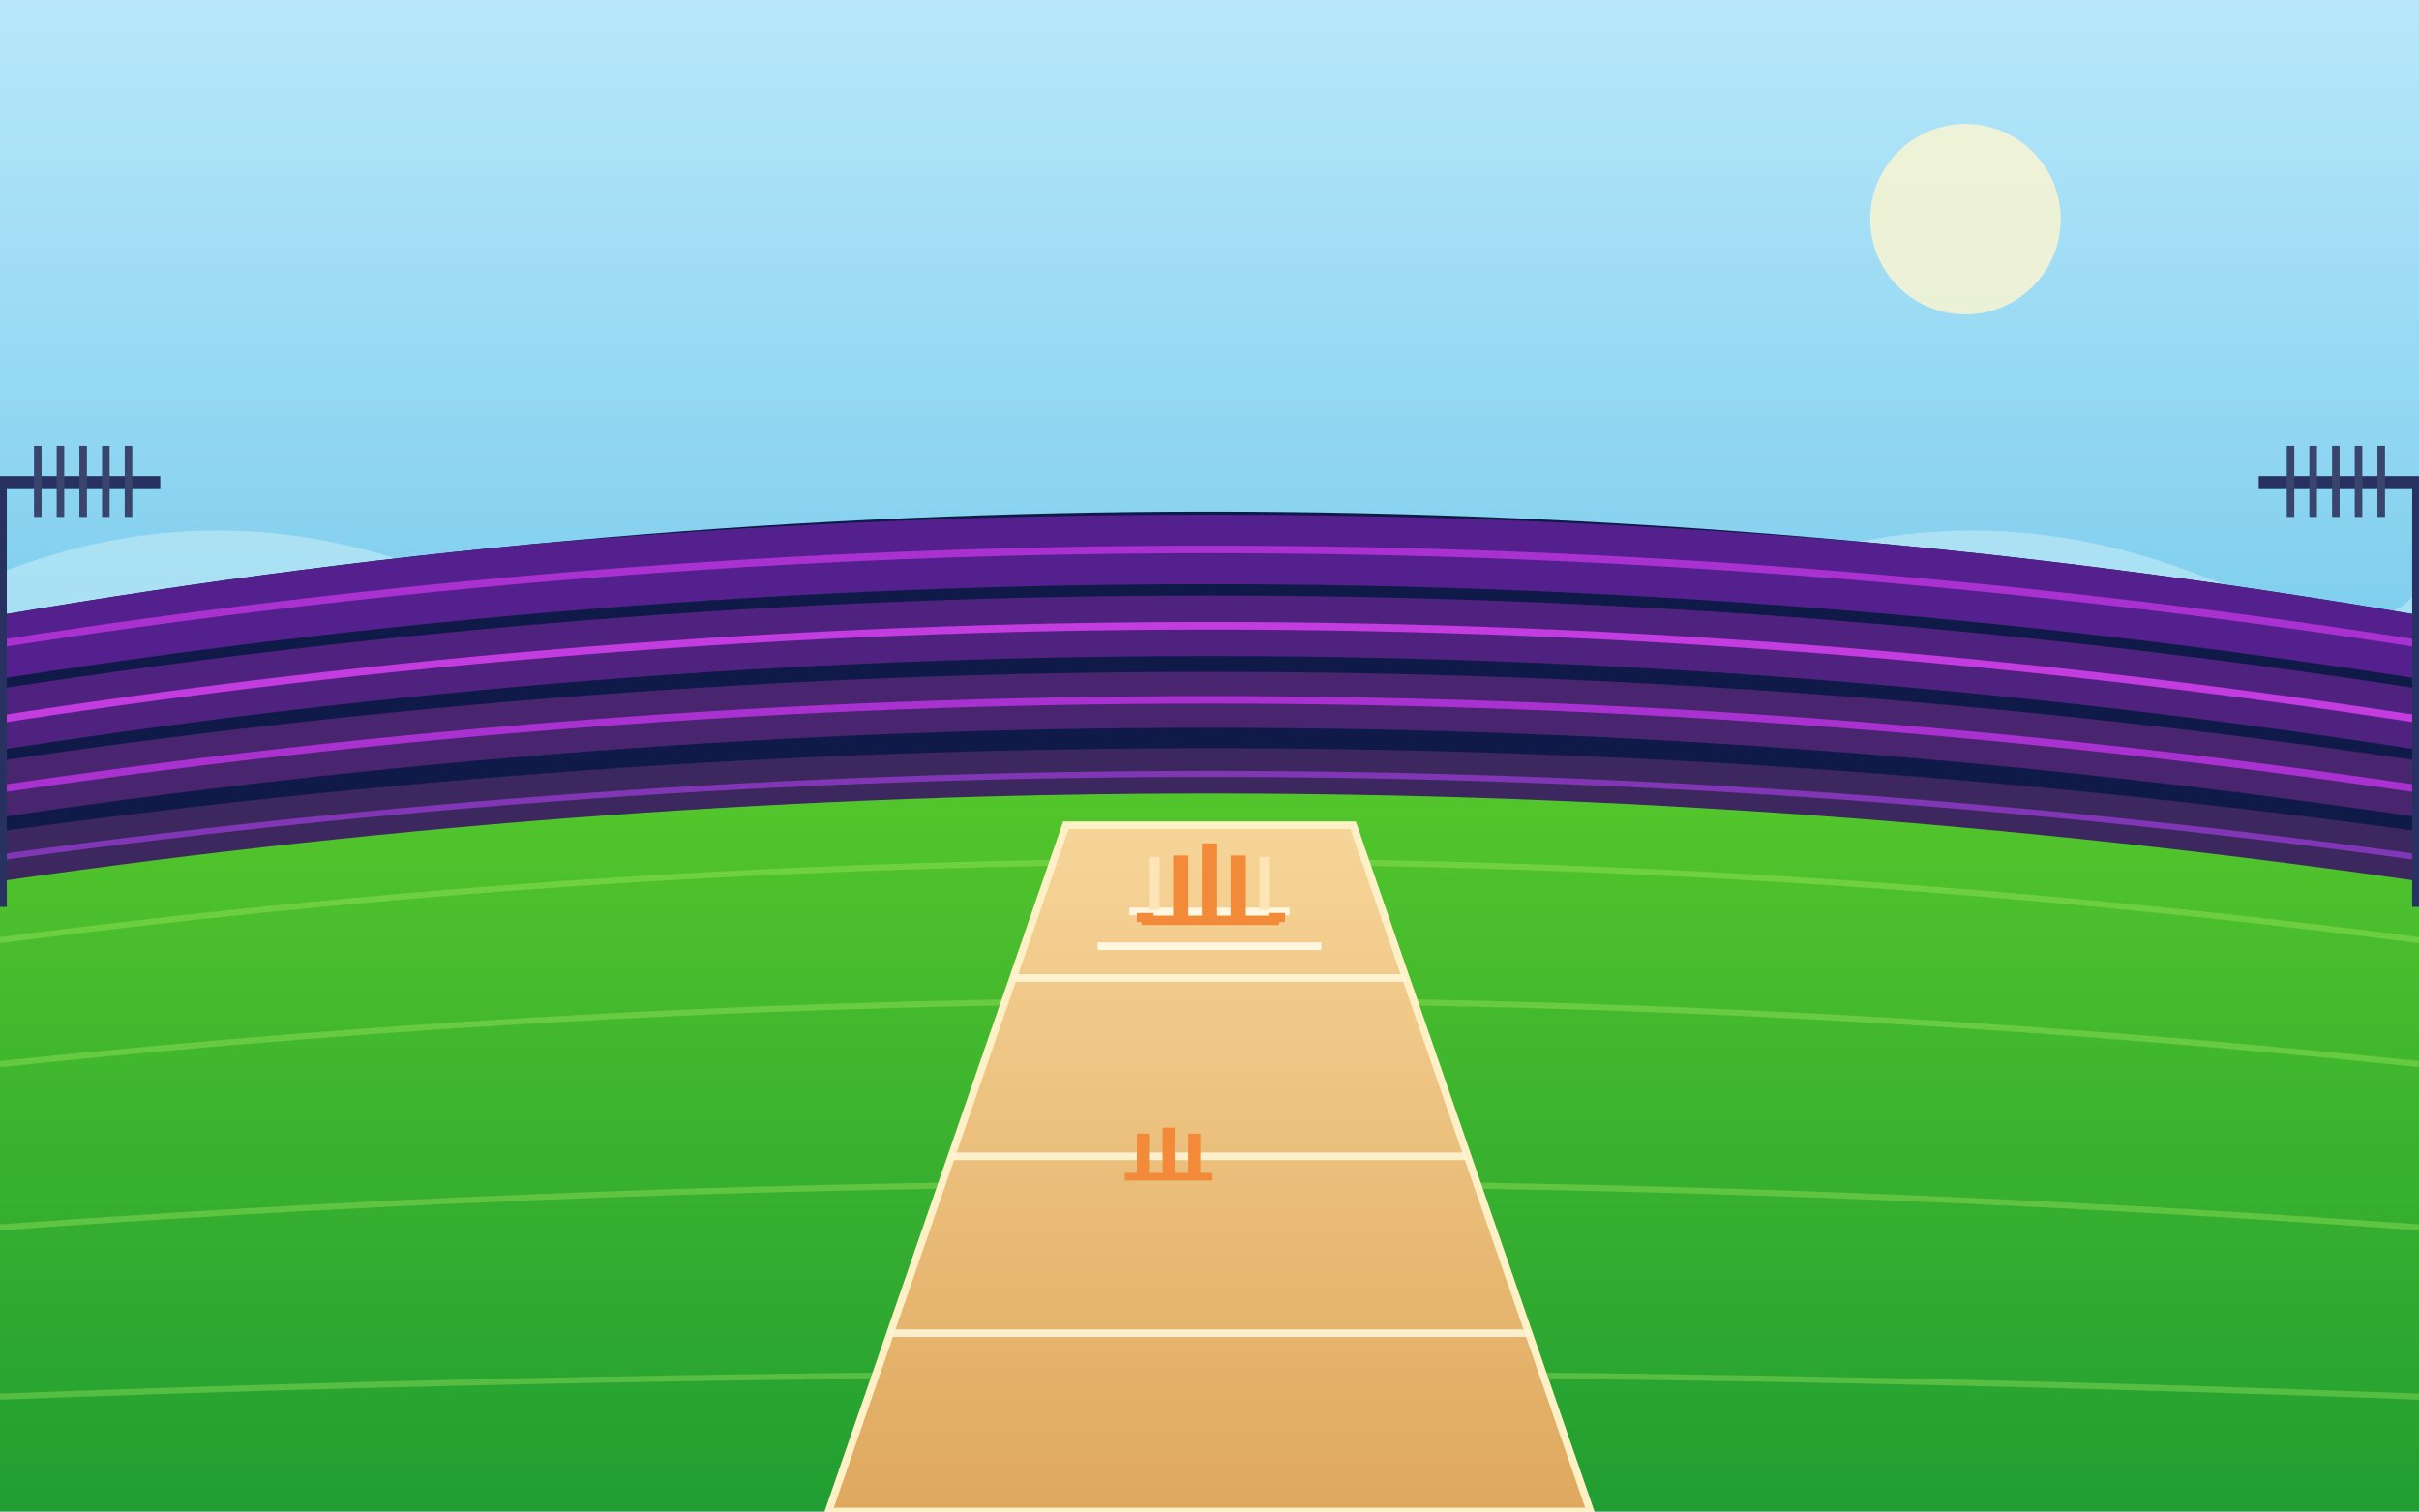
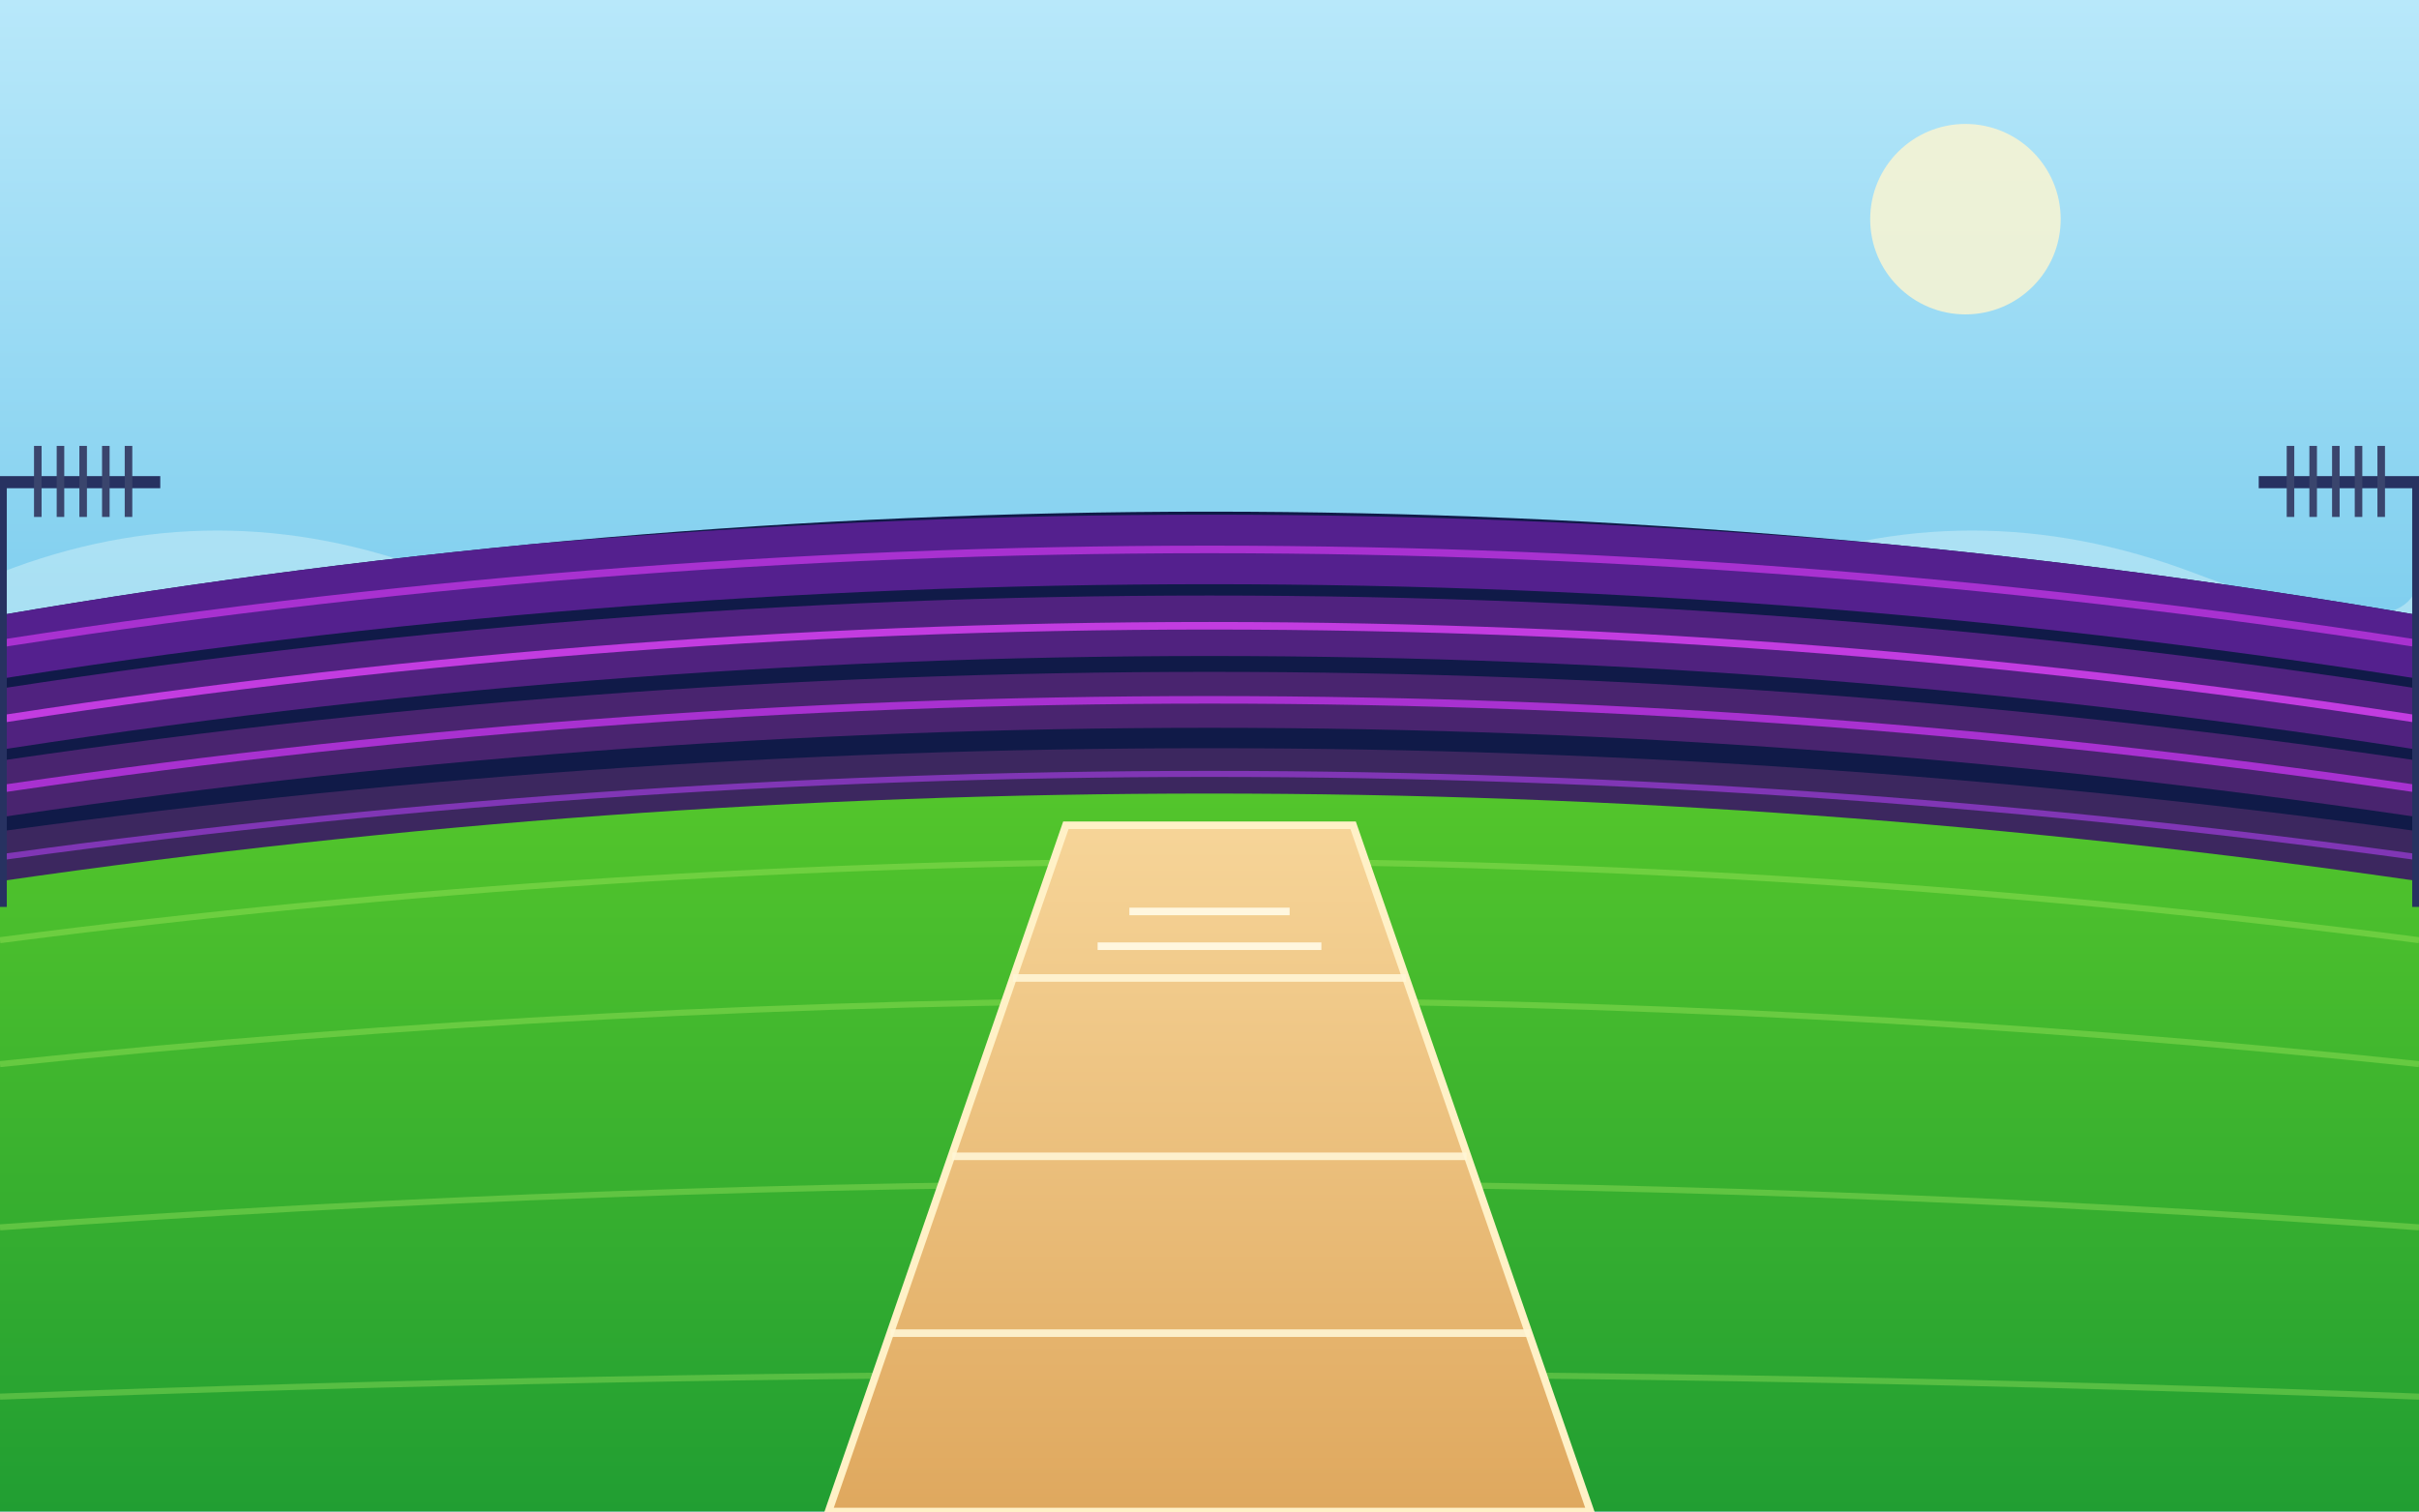
<svg xmlns="http://www.w3.org/2000/svg" width="1600" height="1000" viewBox="0 0 1600 1000" fill="none">
  <defs>
    <linearGradient id="sky" x1="800" y1="0" x2="800" y2="500" gradientUnits="userSpaceOnUse">
      <stop stop-color="#B8E8FA" />
      <stop offset="1" stop-color="#73C9EC" />
    </linearGradient>
    <linearGradient id="field" x1="800" y1="480" x2="800" y2="1000" gradientUnits="userSpaceOnUse">
      <stop stop-color="#58C92B" />
      <stop offset="1" stop-color="#219E32" />
    </linearGradient>
    <linearGradient id="pitch" x1="800" y1="530" x2="800" y2="1000" gradientUnits="userSpaceOnUse">
      <stop stop-color="#F7D69A" />
      <stop offset="1" stop-color="#DFA85E" />
    </linearGradient>
    <clipPath id="stand-clip">
      <path d="M0 347Q800 210 1600 347v258Q800 474 0 605z" />
    </clipPath>
  </defs>
  <path fill="url(#sky)" d="M0 0h1600v1000H0z" />
  <circle cx="1300" cy="145" r="63" fill="#FFF6CF" opacity=".8" />
  <path d="M0 379q143-56 289 0t291 0q143-56 289 0t291 0q143-56 291 0t149 0v108H0z" fill="#D9F3F8" opacity=".45" />
  <g transform="translate(0 60)">
    <path d="M0 347Q800 210 1600 347v258Q800 474 0 605z" fill="#101A48" />
    <g clip-path="url(#stand-clip)">
      <path d="M-20 369Q800 238 1620 369" stroke="#54208E" stroke-width="46" />
      <path d="M-20 369Q800 238 1620 369" stroke="#A831D0" stroke-width="5" />
      <path d="M-20 419Q800 289 1620 419" stroke="#50227F" stroke-width="40" />
      <path d="M-20 419Q800 289 1620 419" stroke="#C23CE0" stroke-width="5" />
      <path d="M-20 465Q800 341 1620 465" stroke="#49246F" stroke-width="37" />
      <path d="M-20 465Q800 341 1620 465" stroke="#A831D0" stroke-width="5" />
      <path d="M-20 510Q800 394 1620 510" stroke="#3C275F" stroke-width="34" />
      <path d="M-20 510Q800 394 1620 510" stroke="#8036B5" stroke-width="4" />
      <path d="M-20 552Q800 445 1620 552" stroke="#292752" stroke-width="31" />
      <path d="M-20 552Q800 445 1620 552" stroke="#8036B5" stroke-width="4" />
      <path d="M-20 600Q800 494 1620 600" stroke="#171F47" stroke-width="30" />
    </g>
  </g>
  <path d="M0 583Q800 467 1600 583v417H0z" fill="url(#field)" />
  <path d="M0 622Q800 518 1600 622M0 704Q800 620 1600 704M0 812Q800 754 1600 812M0 924Q800 894 1600 924" stroke="#B4EF68" stroke-opacity=".33" stroke-width="4" />
  <path d="M548 1000 705 546h190l157 454z" fill="url(#pitch)" />
  <path d="M548 1000 705 546h190l157 454z" stroke="#FFF1C7" stroke-width="5" />
  <path d="m670 647 260 0M630 765h340M589 882h423" stroke="#FFF5D5" stroke-width="5" opacity=".9" />
  <path d="m747 603 106 0M726 626h148" stroke="#FFF7DF" stroke-width="5" />
-   <g fill="#F28A39">
-     <path d="M776 566h10v45h-10zM795 558h10v53h-10zM814 566h10v45h-10z" />
-     <path d="M755 606h91v6h-91z" />
-     <path d="M752 604h11v6h-11zM839 604h11v6h-11z" />
-   </g>
-   <path d="M760 567h7v35h-7zM833 567h7v35h-7z" fill="#FFE5B5" />
-   <g fill="#F28A39">
-     <path d="M752 750h8v28h-8zM769 746h8v32h-8zM786 750h8v28h-8z" />
-     <path d="M744 776h58v5h-58z" />
-   </g>
  <path d="M0 600 0 319M1600 600V319" stroke="#273261" stroke-width="9" />
  <path d="M0 319h106M1494 319h106" stroke="#273261" stroke-width="8" />
  <path d="M25 295v47m15-47v47m15-47v47m15-47v47m15-47v47m1430-47v47m15-47v47m15-47v47m15-47v47m15-47v47" stroke="#3A456D" stroke-width="5" />
</svg>
